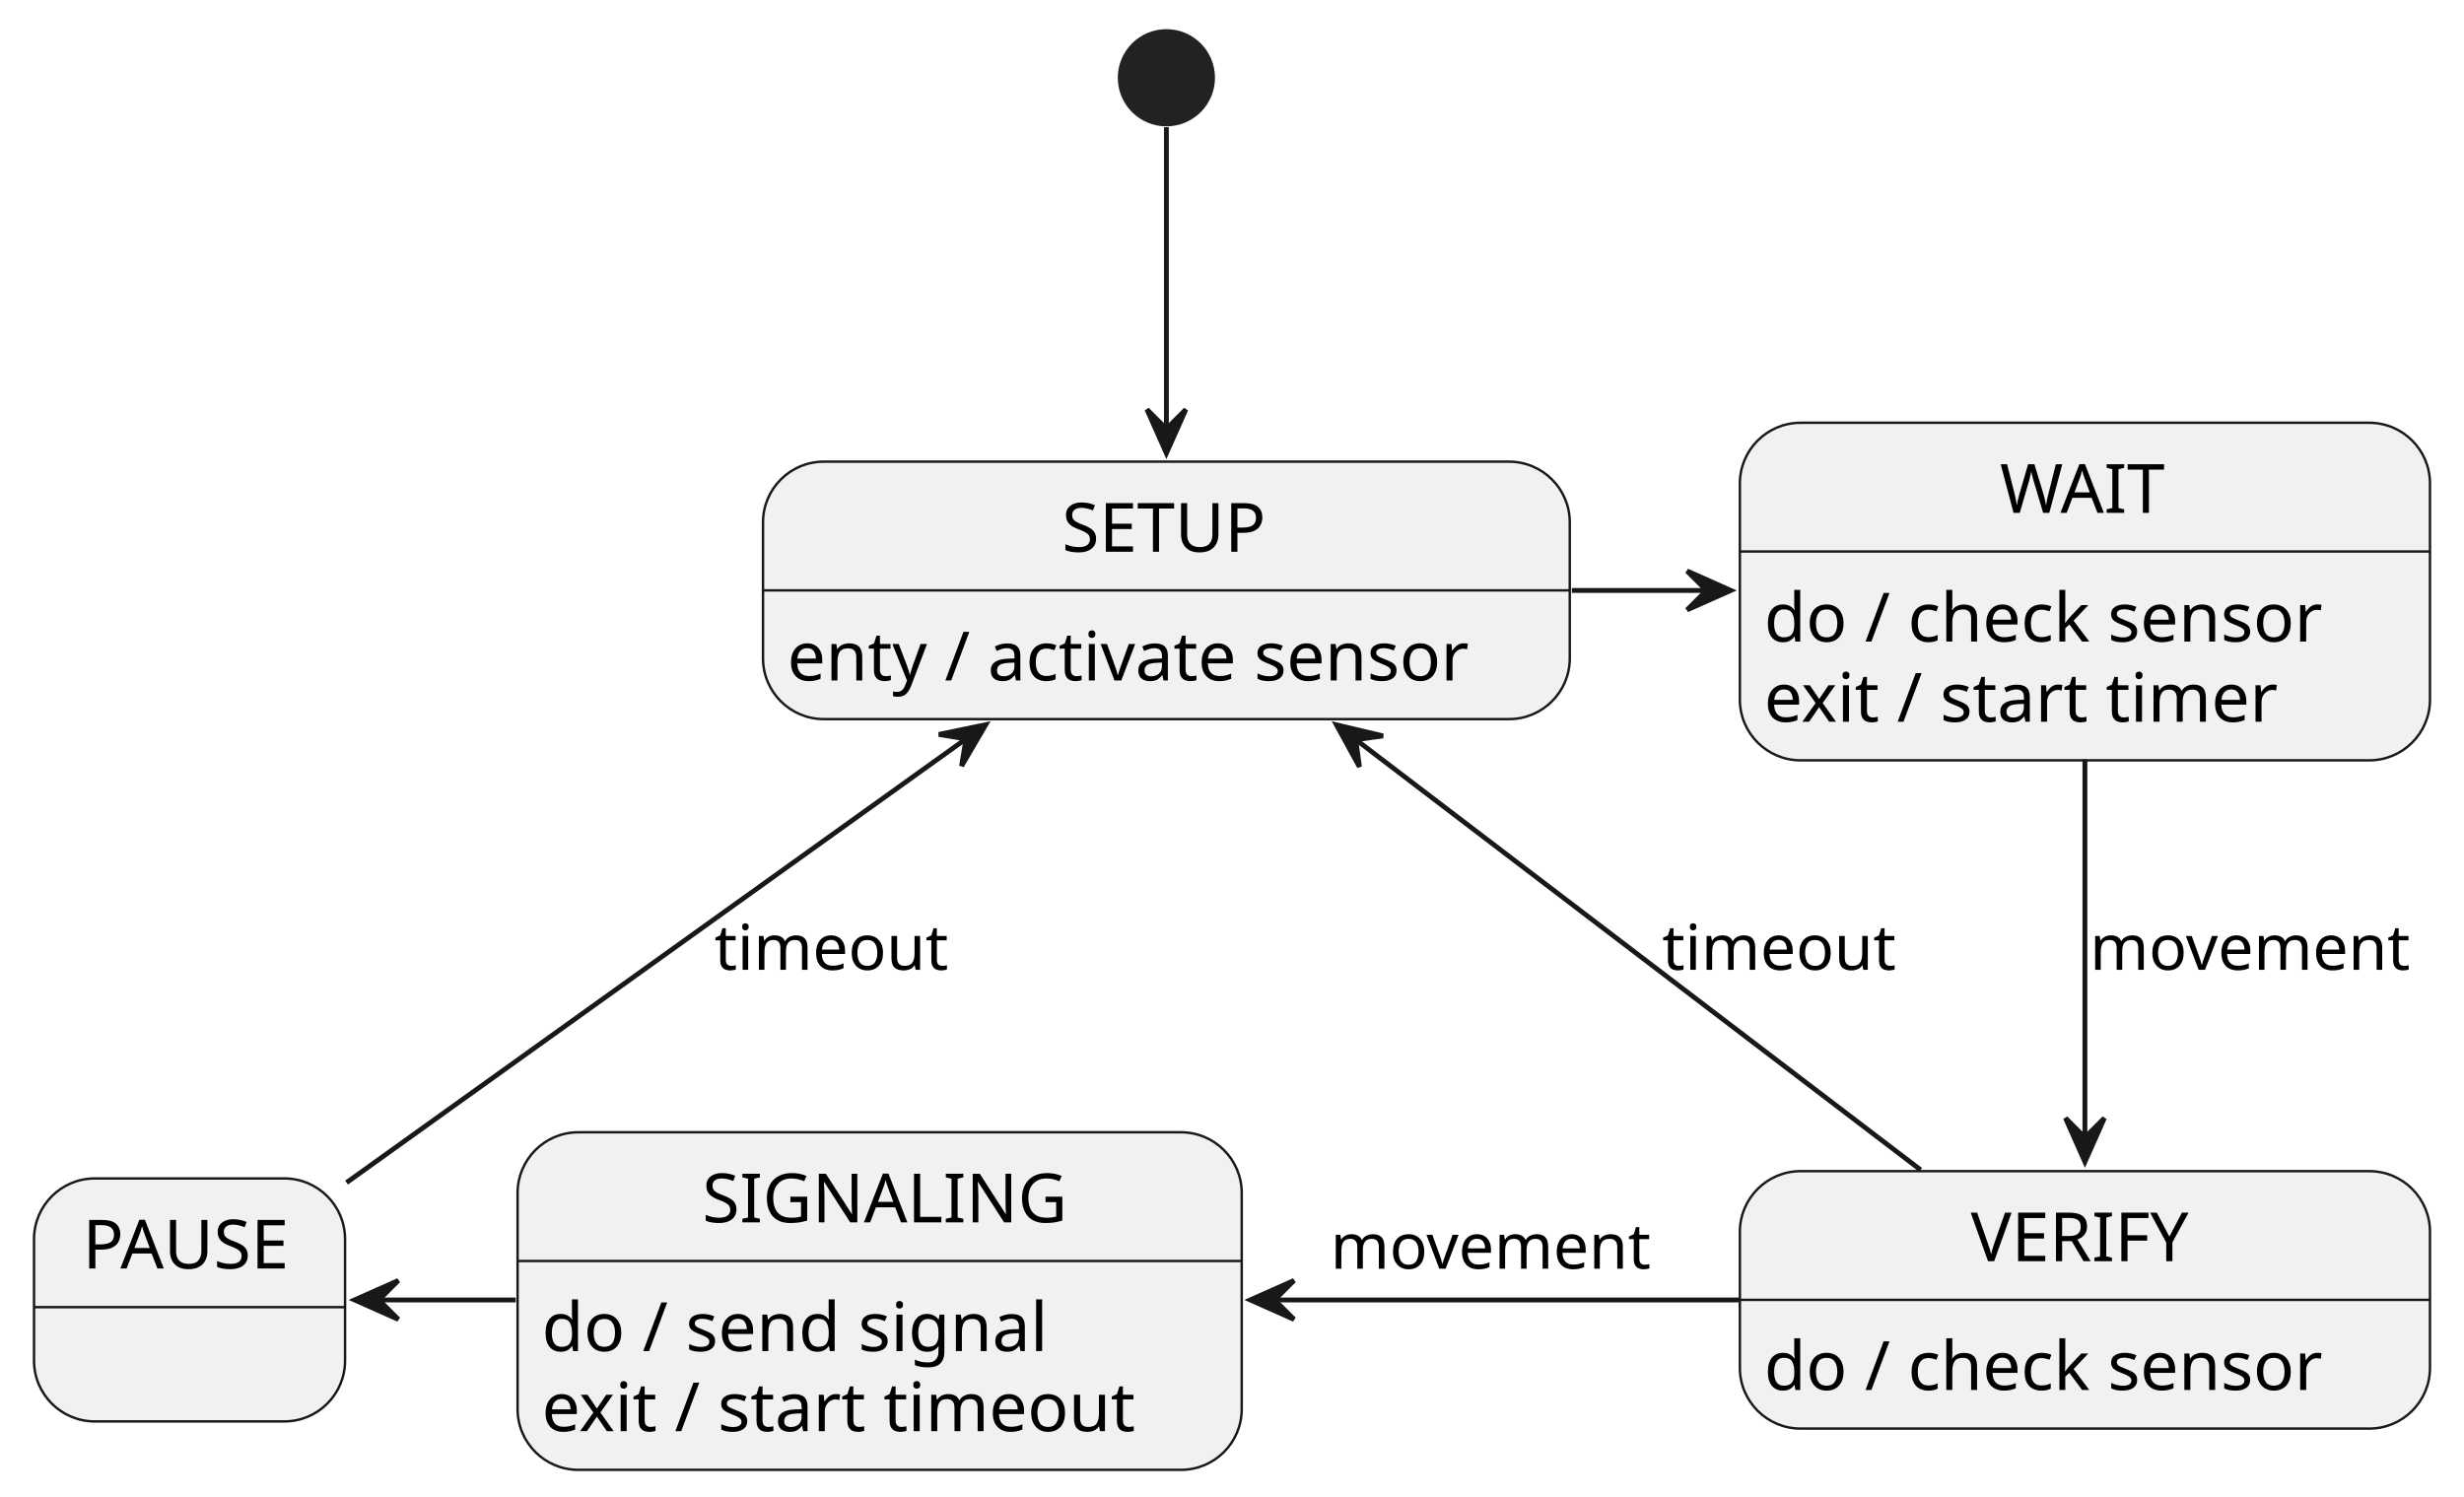
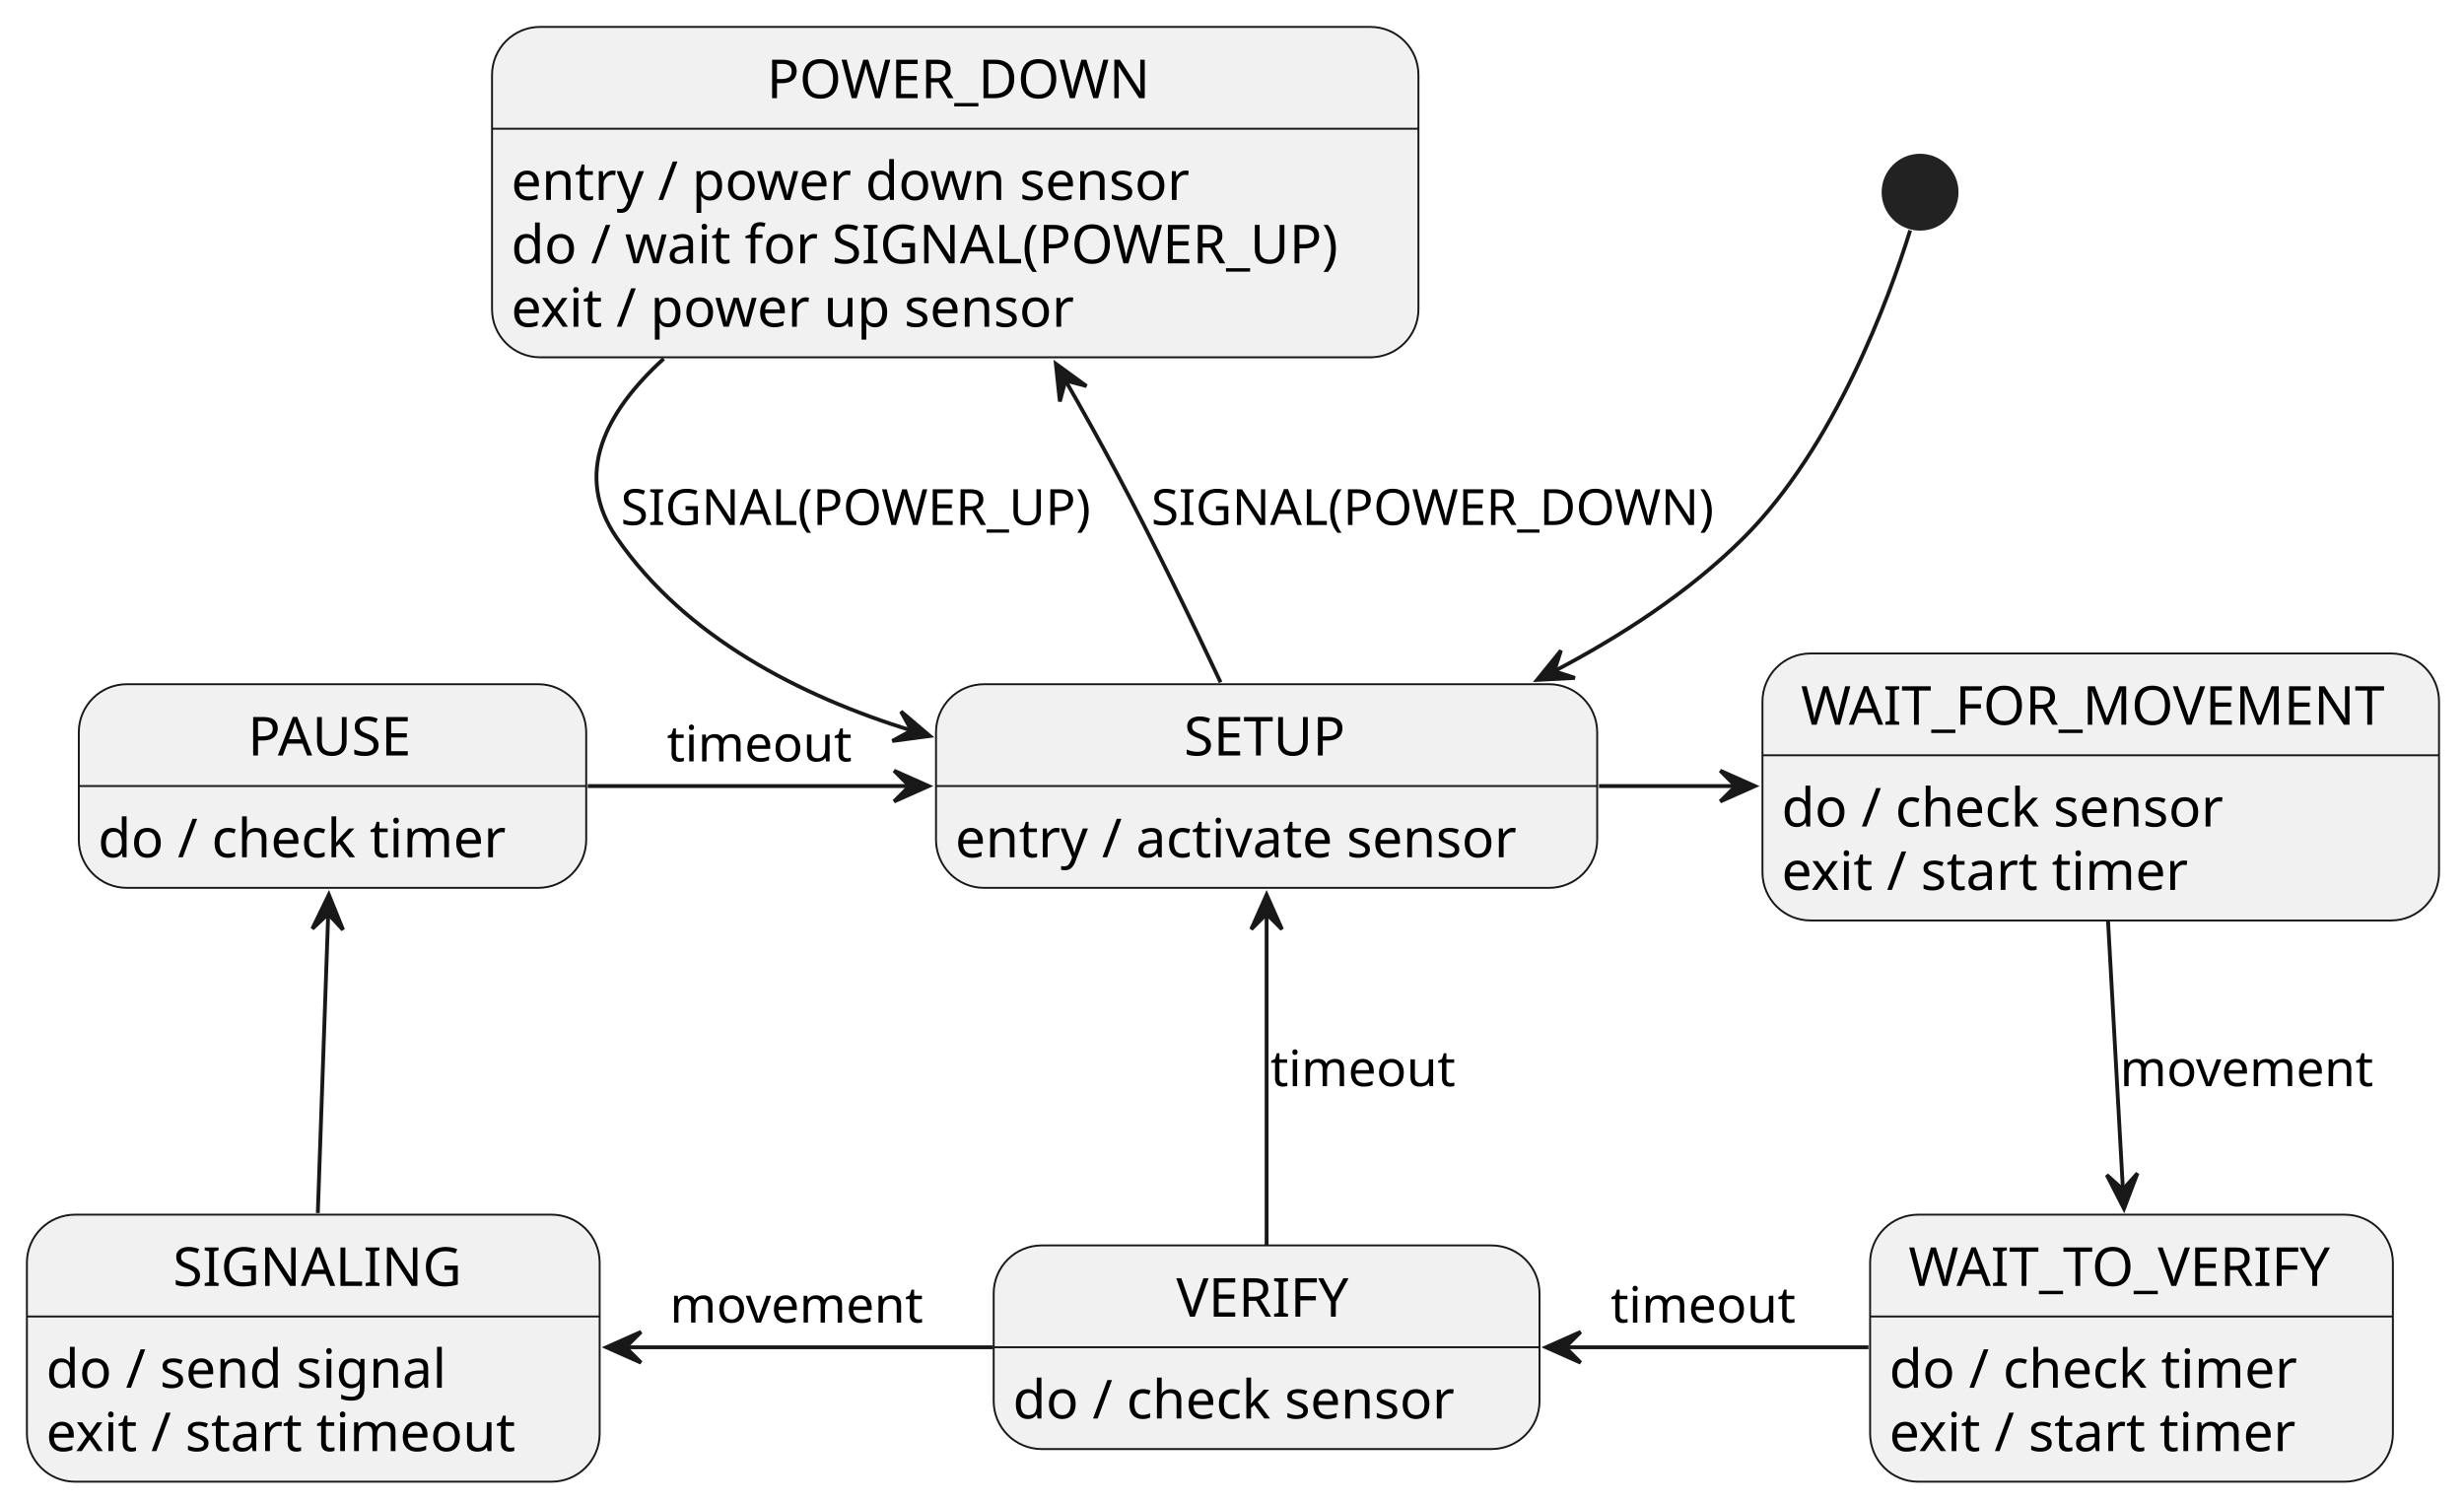
- <svg xmlns="http://www.w3.org/2000/svg" contentStyleType="text/css" height="308px" preserveAspectRatio="none" style="width:507px;height:308px;background:#FFFFFF;" version="1.1" viewBox="0 0 507 308" width="507px" zoomAndPan="magnify">
+ <svg xmlns="http://www.w3.org/2000/svg" contentStyleType="text/css" height="391px" preserveAspectRatio="none" style="width:641px;height:391px;background:#FFFFFF;" version="1.1" viewBox="0 0 641 391" width="641px" zoomAndPan="magnify">
  <defs />
  <g>
-     <ellipse cx="240" cy="16" fill="#222222" rx="10" ry="10" style="stroke:none;stroke-width:1.0;" />
+     <ellipse cx="499.5" cy="50" fill="#222222" rx="10" ry="10" style="stroke:none;stroke-width:1.0;" />
    <g id="SETUP">
-       <rect fill="#F1F1F1" height="52.977" rx="12.5" ry="12.5" style="stroke:#181818;stroke-width:0.5;" width="166" x="157" y="95" />
-       <line style="stroke:#181818;stroke-width:0.5;" x1="157" x2="323" y1="121.488" y2="121.488" />
-       <text fill="#000000" font-family="sans-serif" font-size="14" lengthAdjust="spacing" textLength="43" x="218.5" y="113.535">SETUP</text>
-       <text fill="#000000" font-family="sans-serif" font-size="14" lengthAdjust="spacing" textLength="146" x="162" y="140.023">enty / activate sensor</text>
+       <rect fill="#F1F1F1" height="52.977" rx="12.5" ry="12.5" style="stroke:#181818;stroke-width:0.5;" width="172" x="243.5" y="178" />
+       <line style="stroke:#181818;stroke-width:0.5;" x1="243.5" x2="415.5" y1="204.488" y2="204.488" />
+       <text fill="#000000" font-family="sans-serif" font-size="14" lengthAdjust="spacing" textLength="43" x="308" y="196.535">SETUP</text>
+       <text fill="#000000" font-family="sans-serif" font-size="14" lengthAdjust="spacing" textLength="152" x="248.5" y="223.023">entry / activate sensor</text>
    </g>
-     <g id="WAIT">
-       <rect fill="#F1F1F1" height="69.465" rx="12.5" ry="12.5" style="stroke:#181818;stroke-width:0.5;" width="142" x="358" y="87" />
-       <line style="stroke:#181818;stroke-width:0.5;" x1="358" x2="500" y1="113.488" y2="113.488" />
-       <text fill="#000000" font-family="sans-serif" font-size="14" lengthAdjust="spacing" textLength="35" x="411.5" y="105.535">WAIT</text>
-       <text fill="#000000" font-family="sans-serif" font-size="14" lengthAdjust="spacing" textLength="122" x="363" y="132.023">do / check sensor</text>
-       <text fill="#000000" font-family="sans-serif" font-size="14" lengthAdjust="spacing" textLength="112" x="363" y="148.512">exit / start timer</text>
+     <g id="WAIT_FOR_MOVEMENT">
+       <rect fill="#F1F1F1" height="69.465" rx="12.5" ry="12.5" style="stroke:#181818;stroke-width:0.5;" width="176" x="458.5" y="170" />
+       <line style="stroke:#181818;stroke-width:0.5;" x1="458.5" x2="634.5" y1="196.488" y2="196.488" />
+       <text fill="#000000" font-family="sans-serif" font-size="14" lengthAdjust="spacing" textLength="156" x="468.5" y="188.535">WAIT_FOR_MOVEMENT</text>
+       <text fill="#000000" font-family="sans-serif" font-size="14" lengthAdjust="spacing" textLength="122" x="463.5" y="215.023">do / check sensor</text>
+       <text fill="#000000" font-family="sans-serif" font-size="14" lengthAdjust="spacing" textLength="112" x="463.5" y="231.512">exit / start timer</text>
+     </g>
+     <g id="WAIT_TO_VERIFY">
+       <rect fill="#F1F1F1" height="69.465" rx="12.5" ry="12.5" style="stroke:#181818;stroke-width:0.5;" width="136" x="486.5" y="316" />
+       <line style="stroke:#181818;stroke-width:0.5;" x1="486.5" x2="622.5" y1="342.488" y2="342.488" />
+       <text fill="#000000" font-family="sans-serif" font-size="14" lengthAdjust="spacing" textLength="116" x="496.5" y="334.535">WAIT_TO_VERIFY</text>
+       <text fill="#000000" font-family="sans-serif" font-size="14" lengthAdjust="spacing" textLength="112" x="491.5" y="361.023">do / check timer</text>
+       <text fill="#000000" font-family="sans-serif" font-size="14" lengthAdjust="spacing" textLength="112" x="491.5" y="377.512">exit / start timer</text>
    </g>
    <g id="VERIFY">
-       <rect fill="#F1F1F1" height="52.977" rx="12.5" ry="12.5" style="stroke:#181818;stroke-width:0.5;" width="142" x="358" y="241" />
-       <line style="stroke:#181818;stroke-width:0.5;" x1="358" x2="500" y1="267.488" y2="267.488" />
-       <text fill="#000000" font-family="sans-serif" font-size="14" lengthAdjust="spacing" textLength="47" x="405.5" y="259.535">VERIFY</text>
-       <text fill="#000000" font-family="sans-serif" font-size="14" lengthAdjust="spacing" textLength="122" x="363" y="286.023">do / check sensor</text>
+       <rect fill="#F1F1F1" height="52.977" rx="12.5" ry="12.5" style="stroke:#181818;stroke-width:0.5;" width="142" x="258.5" y="324" />
+       <line style="stroke:#181818;stroke-width:0.5;" x1="258.5" x2="400.5" y1="350.488" y2="350.488" />
+       <text fill="#000000" font-family="sans-serif" font-size="14" lengthAdjust="spacing" textLength="47" x="306" y="342.535">VERIFY</text>
+       <text fill="#000000" font-family="sans-serif" font-size="14" lengthAdjust="spacing" textLength="122" x="263.5" y="369.023">do / check sensor</text>
    </g>
    <g id="SIGNALING">
-       <rect fill="#F1F1F1" height="69.465" rx="12.5" ry="12.5" style="stroke:#181818;stroke-width:0.5;" width="149" x="106.5" y="233" />
-       <line style="stroke:#181818;stroke-width:0.5;" x1="106.5" x2="255.5" y1="259.488" y2="259.488" />
-       <text fill="#000000" font-family="sans-serif" font-size="14" lengthAdjust="spacing" textLength="73" x="144.5" y="251.535">SIGNALING</text>
-       <text fill="#000000" font-family="sans-serif" font-size="14" lengthAdjust="spacing" textLength="111" x="111.5" y="278.023">do / send signal</text>
-       <text fill="#000000" font-family="sans-serif" font-size="14" lengthAdjust="spacing" textLength="129" x="111.5" y="294.512">exit / start timeout</text>
+       <rect fill="#F1F1F1" height="69.465" rx="12.5" ry="12.5" style="stroke:#181818;stroke-width:0.5;" width="149" x="7" y="316" />
+       <line style="stroke:#181818;stroke-width:0.5;" x1="7" x2="156" y1="342.488" y2="342.488" />
+       <text fill="#000000" font-family="sans-serif" font-size="14" lengthAdjust="spacing" textLength="73" x="45" y="334.535">SIGNALING</text>
+       <text fill="#000000" font-family="sans-serif" font-size="14" lengthAdjust="spacing" textLength="111" x="12" y="361.023">do / send signal</text>
+       <text fill="#000000" font-family="sans-serif" font-size="14" lengthAdjust="spacing" textLength="129" x="12" y="377.512">exit / start timeout</text>
    </g>
    <g id="PAUSE">
-       <rect fill="#F1F1F1" height="50" rx="12.5" ry="12.5" style="stroke:#181818;stroke-width:0.5;" width="64" x="7" y="242.5" />
-       <line style="stroke:#181818;stroke-width:0.5;" x1="7" x2="71" y1="268.988" y2="268.988" />
-       <text fill="#000000" font-family="sans-serif" font-size="14" lengthAdjust="spacing" textLength="44" x="17" y="261.035">PAUSE</text>
+       <rect fill="#F1F1F1" height="52.977" rx="12.5" ry="12.5" style="stroke:#181818;stroke-width:0.5;" width="132" x="20.5" y="178" />
+       <line style="stroke:#181818;stroke-width:0.5;" x1="20.5" x2="152.5" y1="204.488" y2="204.488" />
+       <text fill="#000000" font-family="sans-serif" font-size="14" lengthAdjust="spacing" textLength="44" x="64.5" y="196.535">PAUSE</text>
+       <text fill="#000000" font-family="sans-serif" font-size="14" lengthAdjust="spacing" textLength="112" x="25.5" y="223.023">do / check timer</text>
+     </g>
+     <g id="POWER_DOWN">
+       <rect fill="#F1F1F1" height="85.953" rx="12.5" ry="12.5" style="stroke:#181818;stroke-width:0.5;" width="241" x="128" y="7" />
+       <line style="stroke:#181818;stroke-width:0.5;" x1="128" x2="369" y1="33.488" y2="33.488" />
+       <text fill="#000000" font-family="sans-serif" font-size="14" lengthAdjust="spacing" textLength="98" x="199.5" y="25.535">POWER_DOWN</text>
+       <text fill="#000000" font-family="sans-serif" font-size="14" lengthAdjust="spacing" textLength="185" x="133" y="52.023">entry / power down sensor</text>
+       <text fill="#000000" font-family="sans-serif" font-size="14" lengthAdjust="spacing" textLength="221" x="133" y="68.512">do / wait for SIGNAL(POWER_UP)</text>
+       <text fill="#000000" font-family="sans-serif" font-size="14" lengthAdjust="spacing" textLength="156" x="133" y="85">exit / power up sensor</text>
    </g>
    <g id="link_*start_SETUP">
-       <path d="M240,26.18 C240,39.99 240,66.78 240,88.29 " fill="none" id="*start-to-SETUP" style="stroke:#181818;stroke-width:1.0;" />
-       <polygon fill="#181818" points="240,93.26,244,84.26,240,88.26,236,84.26,240,93.26" style="stroke:#181818;stroke-width:1.0;" />
+       <path d="M496.92,59.94 C491.5,77.35 477.4,116.19 453.5,140 C439.45,154 421.67,165.55 404,174.78 " fill="none" id="*start-to-SETUP" style="stroke:#181818;stroke-width:1.0;" />
+       <polygon fill="#181818" points="399.87,176.88,409.705,176.357,404.325,174.61,406.073,169.23,399.87,176.88" style="stroke:#181818;stroke-width:1.0;" />
    </g>
-     <g id="link_SETUP_WAIT">
-       <path d="M323.43,121.5 C332.7,121.5 341.97,121.5 351.24,121.5 " fill="none" id="SETUP-to-WAIT" style="stroke:#181818;stroke-width:1.0;" />
-       <polygon fill="#181818" points="356.14,121.5,347.14,117.5,351.14,121.5,347.14,125.5,356.14,121.5" style="stroke:#181818;stroke-width:1.0;" />
+     <g id="link_SETUP_WAIT_FOR_MOVEMENT">
+       <path d="M415.96,204.5 C427.9,204.5 439.84,204.5 451.78,204.5 " fill="none" id="SETUP-to-WAIT_FOR_MOVEMENT" style="stroke:#181818;stroke-width:1.0;" />
+       <polygon fill="#181818" points="456.52,204.5,447.52,200.5,451.52,204.5,447.52,208.5,456.52,204.5" style="stroke:#181818;stroke-width:1.0;" />
    </g>
-     <g id="link_WAIT_VERIFY">
-       <path d="M429,156.26 C429,179.82 429,211.06 429,234.28 " fill="none" id="WAIT-to-VERIFY" style="stroke:#181818;stroke-width:1.0;" />
-       <polygon fill="#181818" points="429,239.08,433,230.08,429,234.08,425,230.08,429,239.08" style="stroke:#181818;stroke-width:1.0;" />
-       <text fill="#000000" font-family="sans-serif" font-size="13" lengthAdjust="spacing" textLength="66" x="430" y="199.568">movement</text>
+     <g id="link_WAIT_FOR_MOVEMENT_WAIT_TO_VERIFY">
+       <path d="M548.38,239.26 C549.54,260.3 551.05,287.46 552.28,309.56 " fill="none" id="WAIT_FOR_MOVEMENT-to-WAIT_TO_VERIFY" style="stroke:#181818;stroke-width:1.0;" />
+       <polygon fill="#181818" points="552.55,314.44,556.055,305.236,552.278,309.447,548.067,305.671,552.55,314.44" style="stroke:#181818;stroke-width:1.0;" />
+       <text fill="#000000" font-family="sans-serif" font-size="13" lengthAdjust="spacing" textLength="66" x="551.5" y="282.568">movement</text>
+     </g>
+     <g id="link_VERIFY_WAIT_TO_VERIFY">
+       <path d="M407.15,350.5 C432.81,350.5 461.16,350.5 486.08,350.5 " fill="none" id="VERIFY-backto-WAIT_TO_VERIFY" style="stroke:#181818;stroke-width:1.0;" />
+       <polygon fill="#181818" points="402.2,350.5,411.2,354.5,407.2,350.5,411.2,346.5,402.2,350.5" style="stroke:#181818;stroke-width:1.0;" />
+       <text fill="#000000" font-family="sans-serif" font-size="13" lengthAdjust="spacing" textLength="49" x="419" y="344.068">timeout</text>
    </g>
    <g id="link_SETUP_VERIFY">
-       <path d="M278.73,152.01 C312.99,178.11 362.49,215.82 395.19,240.74 " fill="none" id="SETUP-backto-VERIFY" style="stroke:#181818;stroke-width:1.0;" />
-       <polygon fill="#181818" points="274.99,149.16,279.721,157.798,278.966,152.192,284.572,151.437,274.99,149.16" style="stroke:#181818;stroke-width:1.0;" />
-       <text fill="#000000" font-family="sans-serif" font-size="13" lengthAdjust="spacing" textLength="49" x="342" y="199.568">timeout</text>
+       <path d="M329.5,237.63 C329.5,263.68 329.5,299.89 329.5,323.98 " fill="none" id="SETUP-backto-VERIFY" style="stroke:#181818;stroke-width:1.0;" />
+       <polygon fill="#181818" points="329.5,232.76,325.5,241.76,329.5,237.76,333.5,241.76,329.5,232.76" style="stroke:#181818;stroke-width:1.0;" />
+       <text fill="#000000" font-family="sans-serif" font-size="13" lengthAdjust="spacing" textLength="49" x="330.5" y="282.568">timeout</text>
    </g>
    <g id="link_SIGNALING_VERIFY">
-       <path d="M261.87,267.5 C292.81,267.5 327.84,267.5 357.81,267.5 " fill="none" id="SIGNALING-backto-VERIFY" style="stroke:#181818;stroke-width:1.0;" />
-       <polygon fill="#181818" points="257.26,267.5,266.26,271.5,262.26,267.5,266.26,263.5,257.26,267.5" style="stroke:#181818;stroke-width:1.0;" />
-       <text fill="#000000" font-family="sans-serif" font-size="13" lengthAdjust="spacing" textLength="66" x="273.75" y="261.068">movement</text>
+       <path d="M162.37,350.5 C193.31,350.5 228.34,350.5 258.31,350.5 " fill="none" id="SIGNALING-backto-VERIFY" style="stroke:#181818;stroke-width:1.0;" />
+       <polygon fill="#181818" points="157.76,350.5,166.76,354.5,162.76,350.5,166.76,346.5,157.76,350.5" style="stroke:#181818;stroke-width:1.0;" />
+       <text fill="#000000" font-family="sans-serif" font-size="13" lengthAdjust="spacing" textLength="66" x="174.25" y="344.068">movement</text>
    </g>
    <g id="link_PAUSE_SIGNALING">
-       <path d="M77.95,267.5 C87.34,267.5 96.72,267.5 106.11,267.5 " fill="none" id="PAUSE-backto-SIGNALING" style="stroke:#181818;stroke-width:1.0;" />
-       <polygon fill="#181818" points="72.96,267.5,81.96,271.5,77.96,267.5,81.96,263.5,72.96,267.5" style="stroke:#181818;stroke-width:1.0;" />
+       <path d="M85.39,237.55 C84.58,260.73 83.5,291.99 82.68,315.58 " fill="none" id="PAUSE-backto-SIGNALING" style="stroke:#181818;stroke-width:1.0;" />
+       <polygon fill="#181818" points="85.55,232.76,81.244,241.618,85.379,237.757,89.239,241.892,85.55,232.76" style="stroke:#181818;stroke-width:1.0;" />
    </g>
-     <g id="link_SETUP_PAUSE">
-       <path d="M199.09,151.81 C161.34,178.85 106.04,218.47 71.3,243.36 " fill="none" id="SETUP-backto-PAUSE" style="stroke:#181818;stroke-width:1.0;" />
-       <polygon fill="#181818" points="202.83,149.13,193.187,151.132,198.769,152.047,197.854,157.629,202.83,149.13" style="stroke:#181818;stroke-width:1.0;" />
-       <text fill="#000000" font-family="sans-serif" font-size="13" lengthAdjust="spacing" textLength="49" x="147" y="199.568">timeout</text>
+     <g id="link_PAUSE_SETUP">
+       <path d="M152.9,204.5 C178.77,204.5 208.86,204.5 236.8,204.5 " fill="none" id="PAUSE-to-SETUP" style="stroke:#181818;stroke-width:1.0;" />
+       <polygon fill="#181818" points="241.59,204.5,232.59,200.5,236.59,204.5,232.59,208.5,241.59,204.5" style="stroke:#181818;stroke-width:1.0;" />
+       <text fill="#000000" font-family="sans-serif" font-size="13" lengthAdjust="spacing" textLength="49" x="173.5" y="198.068">timeout</text>
+     </g>
+     <g id="link_POWER_DOWN_SETUP">
+       <path d="M277.09,98.83 C281.68,106.84 286.3,115.11 290.5,123 C300.07,140.95 310.06,161.61 317.53,177.51 " fill="none" id="POWER_DOWN-backto-SETUP" style="stroke:#181818;stroke-width:1.0;" />
+       <polygon fill="#181818" points="274.68,94.65,275.717,104.444,277.181,98.98,282.645,100.443,274.68,94.65" style="stroke:#181818;stroke-width:1.0;" />
+       <text fill="#000000" font-family="sans-serif" font-size="13" lengthAdjust="spacing" textLength="145" x="299.5" y="136.568">SIGNAL(POWER_DOWN)</text>
+     </g>
+     <g id="link_POWER_DOWN_SETUP">
+       <path d="M172.66,93.32 C157.37,107.27 149.06,123.48 160.5,140 C178.32,165.73 207.94,181.05 237.46,190.16 " fill="none" id="POWER_DOWN-to-SETUP" style="stroke:#181818;stroke-width:1.0;" />
+       <polygon fill="#181818" points="241.9,191.47,234.398,185.089,237.104,190.057,232.136,192.763,241.9,191.47" style="stroke:#181818;stroke-width:1.0;" />
+       <text fill="#000000" font-family="sans-serif" font-size="13" lengthAdjust="spacing" textLength="120" x="161.5" y="136.568">SIGNAL(POWER_UP)</text>
    </g>
  </g>
</svg>
